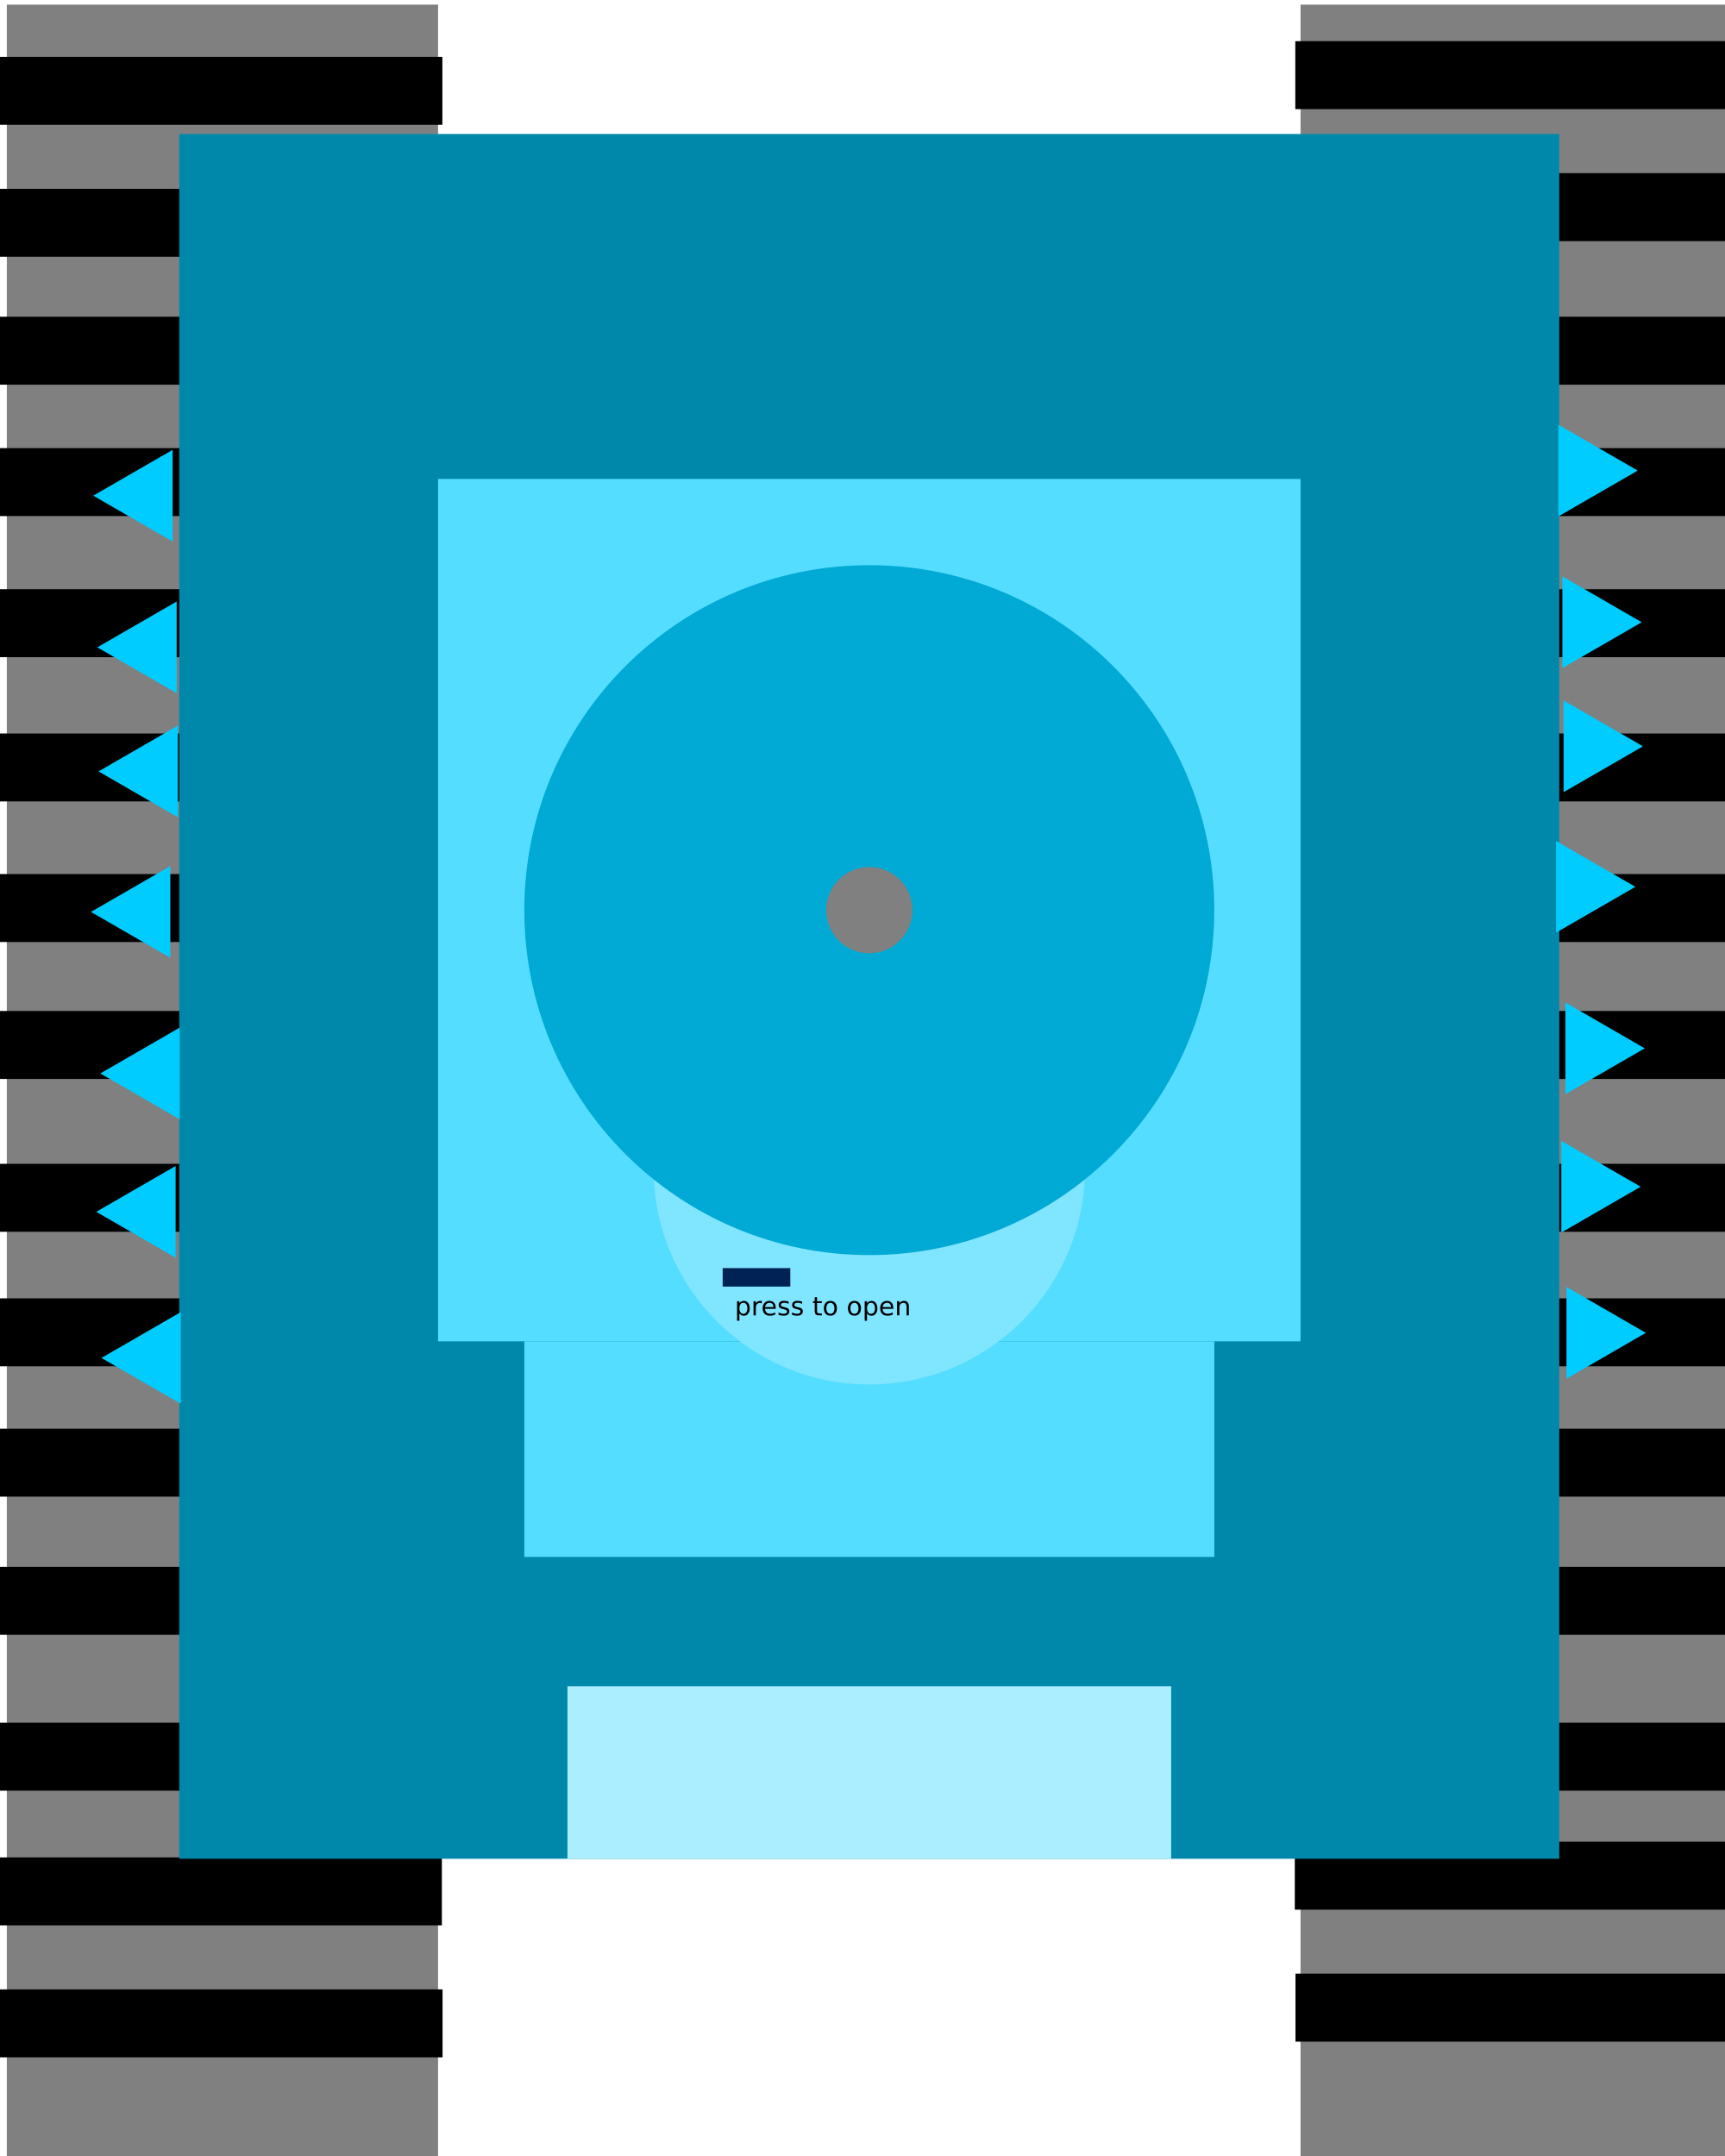
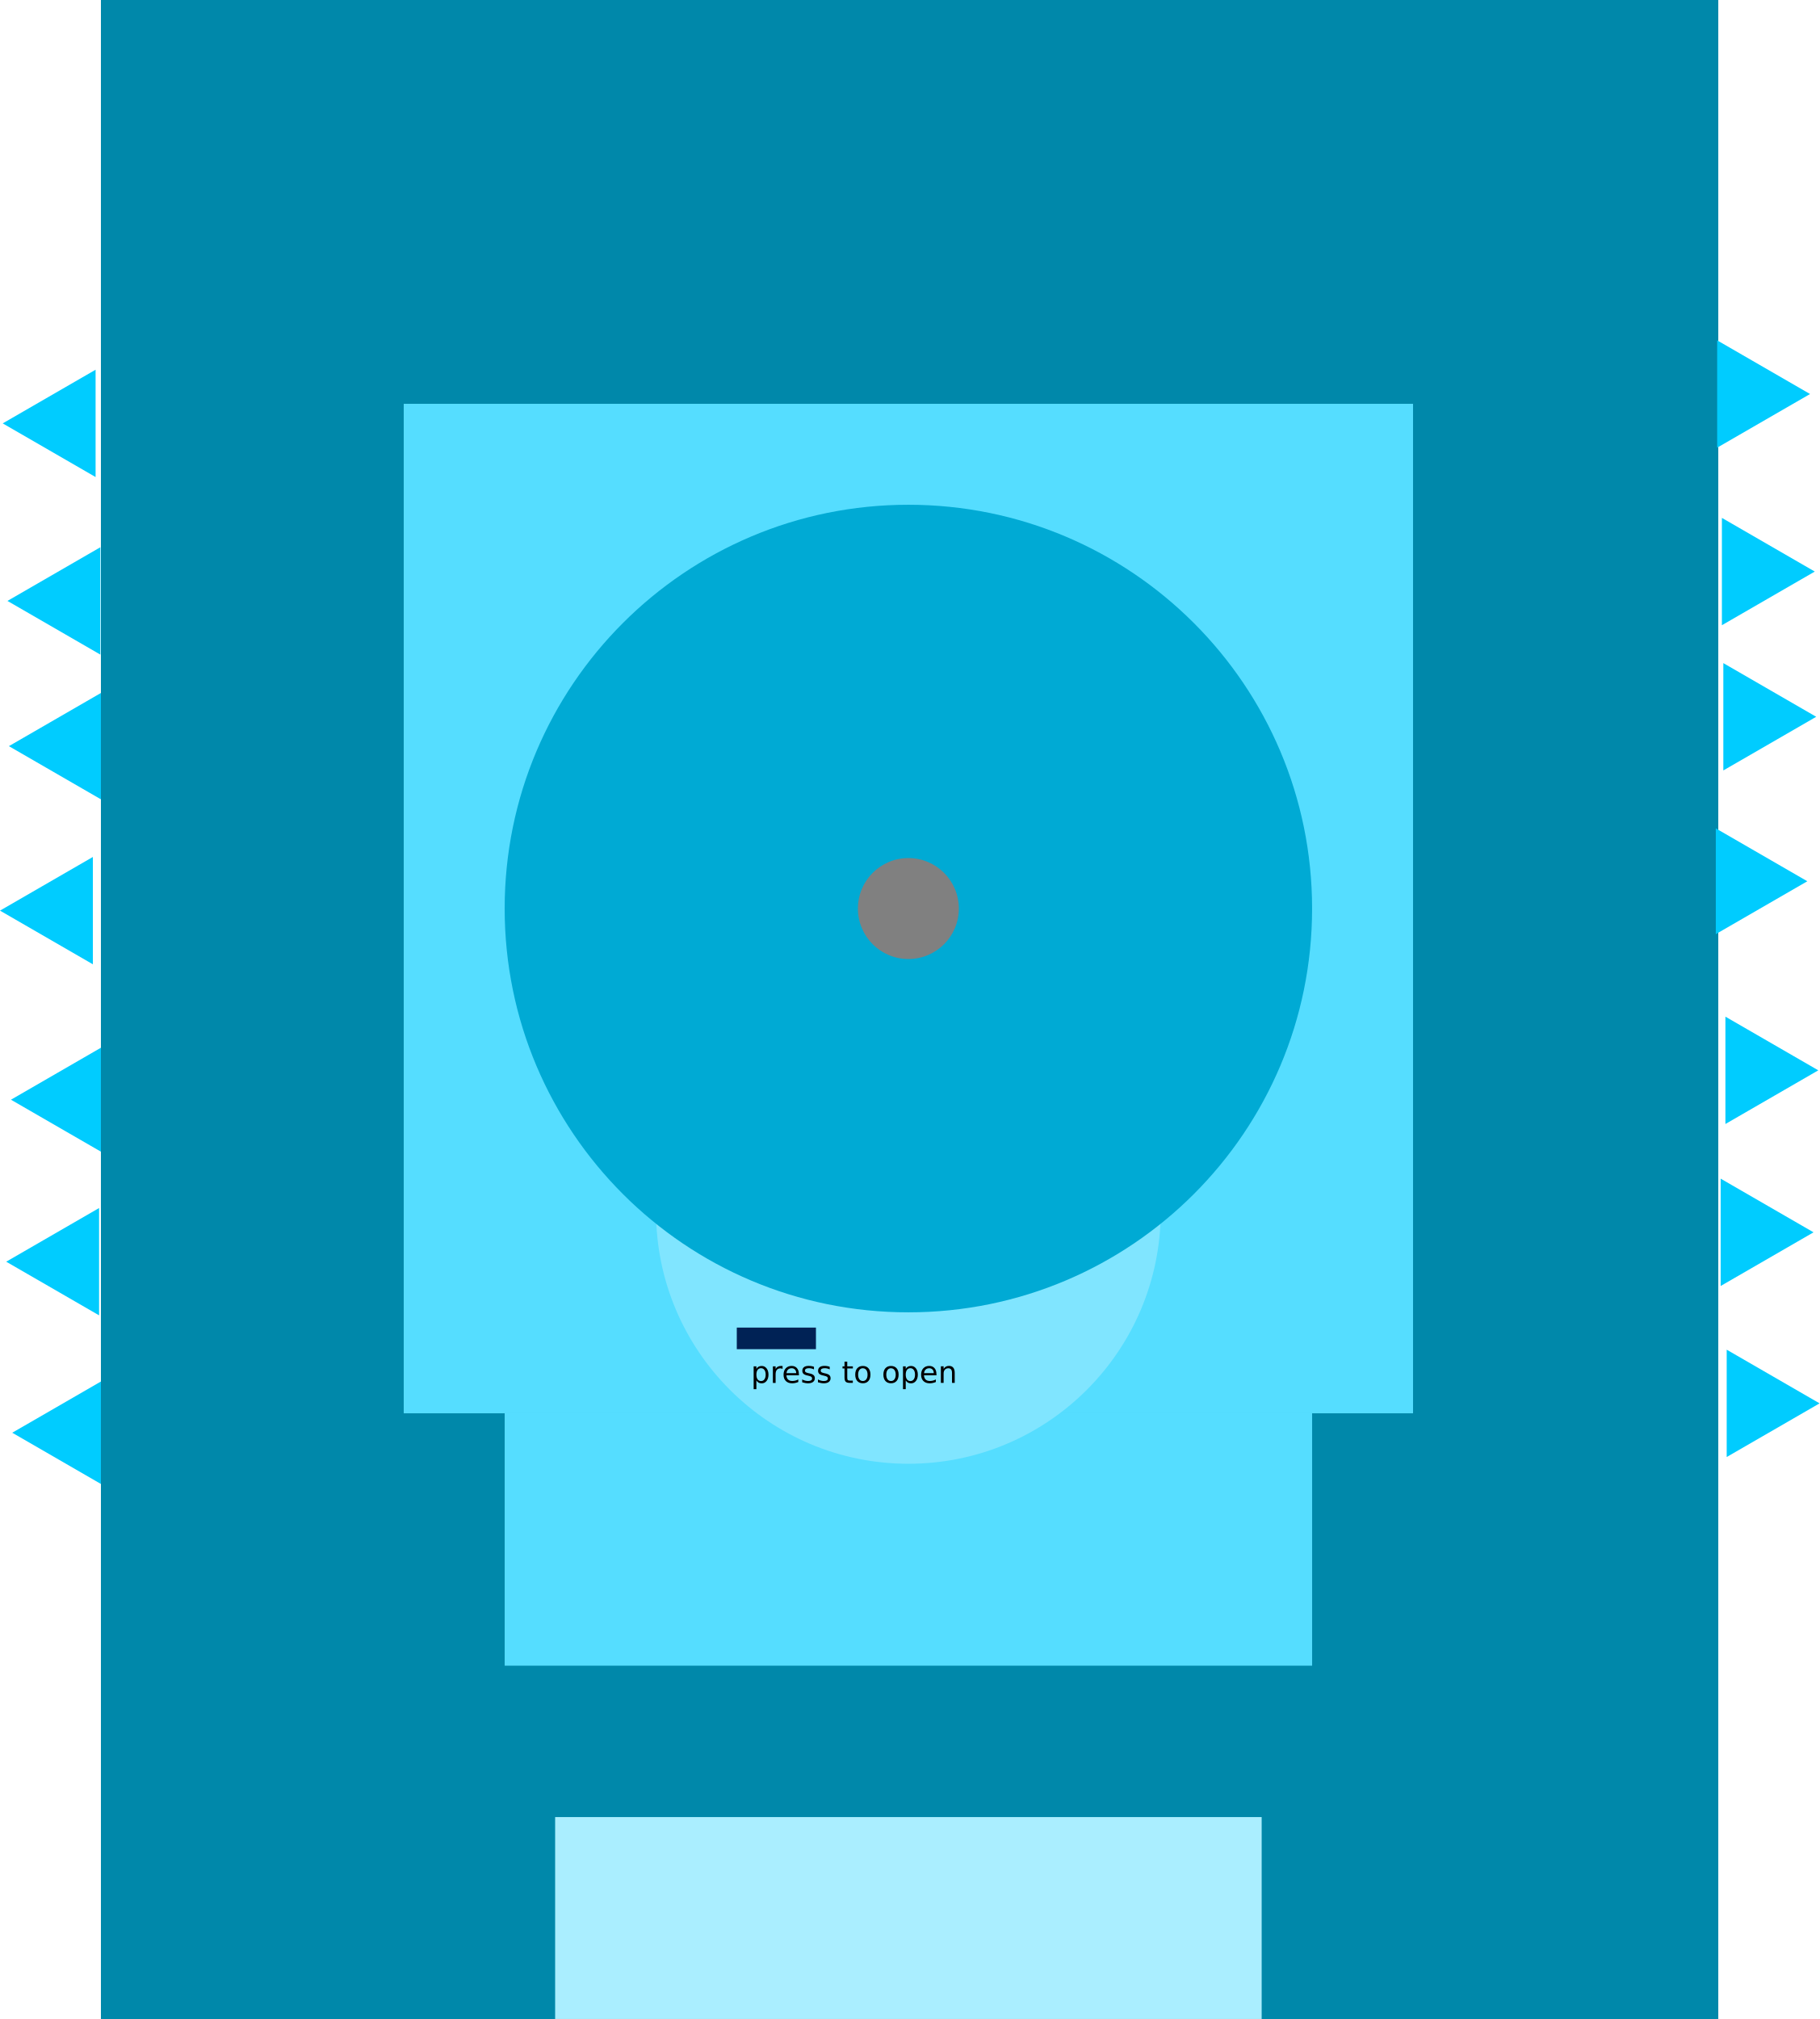
- <svg xmlns="http://www.w3.org/2000/svg" width="200" height="250" viewBox="0 0 52.917 66.146" version="1.1" id="svg623">
+ <svg xmlns="http://www.w3.org/2000/svg" width="180.279" height="200" viewBox="0 0 47.699 52.917" version="1.1" id="svg623">
  <defs id="defs620" />
-   <g id="layer1">
-     <rect style="fill:#808080;stroke-width:1.14;stroke-linejoin:bevel" id="rect396" width="13.229" height="66.146" x="0.209" y="0.142" />
-     <rect style="fill:#808080;stroke-width:1.14;stroke-linejoin:bevel" id="rect396-3" width="13.229" height="66.146" x="39.896" y="0.142" />
-     <rect style="fill:#000000;stroke-width:0.654;stroke-linejoin:bevel" id="rect487-6" width="62.451" height="2.085" x="-1.561" y="13.748" />
-     <rect style="fill:#000000;stroke-width:0.654;stroke-linejoin:bevel" id="rect487-6-7" width="62.451" height="2.085" x="-2.367" y="9.717" />
-     <rect style="fill:#000000;stroke-width:0.654;stroke-linejoin:bevel" id="rect487-6-5" width="62.451" height="2.085" x="-2.465" y="18.077" />
-     <rect style="fill:#000000;stroke-width:0.654;stroke-linejoin:bevel" id="rect487-6-3" width="62.451" height="2.085" x="-2.718" y="22.503" />
-     <rect style="fill:#000000;stroke-width:0.654;stroke-linejoin:bevel" id="rect487-6-56" width="62.451" height="2.085" x="-3.521" y="26.816" />
-     <rect style="fill:#000000;stroke-width:0.654;stroke-linejoin:bevel" id="rect487-6-2" width="62.451" height="2.085" x="-5.716" y="31.017" />
-     <rect style="fill:#000000;stroke-width:0.654;stroke-linejoin:bevel" id="rect487-6-9" width="62.451" height="2.085" x="-3.883" y="35.706" />
-     <rect style="fill:#000000;stroke-width:0.654;stroke-linejoin:bevel" id="rect487-6-1" width="62.451" height="2.085" x="-5.582" y="39.833" />
-     <rect style="fill:#000000;stroke-width:0.654;stroke-linejoin:bevel" id="rect487-6-27" width="62.451" height="2.085" x="-4.491" y="43.832" />
-     <rect style="fill:#000000;stroke-width:0.654;stroke-linejoin:bevel" id="rect487-6-0" width="62.451" height="2.085" x="-6.009" y="48.071" />
-     <rect style="fill:#000000;stroke-width:0.654;stroke-linejoin:bevel" id="rect487-6-93" width="62.451" height="2.085" x="-5.335" y="52.853" />
-     <rect style="fill:#000000;stroke-width:0.654;stroke-linejoin:bevel" id="rect487-6-6" width="62.451" height="2.085" x="-48.896" y="56.985" />
-     <rect style="fill:#000000;stroke-width:0.654;stroke-linejoin:bevel" id="rect487-6-06" width="62.451" height="2.085" x="39.72" y="56.504" />
-     <rect style="fill:#000000;stroke-width:0.654;stroke-linejoin:bevel" id="rect487-6-6-2" width="62.451" height="2.085" x="-48.875" y="61.034" />
-     <rect style="fill:#000000;stroke-width:0.654;stroke-linejoin:bevel" id="rect487-6-06-6" width="62.451" height="2.085" x="39.741" y="60.553" />
-     <rect style="fill:#000000;stroke-width:0.654;stroke-linejoin:bevel" id="rect487-6-6-1" width="62.451" height="2.085" x="-48.881" y="1.744" />
-     <rect style="fill:#000000;stroke-width:0.654;stroke-linejoin:bevel" id="rect487-6-06-8" width="62.451" height="2.085" x="39.735" y="1.263" />
-     <rect style="fill:#000000;stroke-width:0.654;stroke-linejoin:bevel" id="rect487-6-6-2-7" width="62.451" height="2.085" x="-48.86" y="5.793" />
-     <rect style="fill:#000000;stroke-width:0.654;stroke-linejoin:bevel" id="rect487-6-06-6-9" width="62.451" height="2.085" x="39.756" y="5.312" />
+   <g id="layer1" transform="translate(-2.854562,-4.11047)">
+     <rect style="fill:#0088aa;stroke-width:0.745;stroke-linejoin:bevel" id="rect234-3" width="42.333" height="52.917" x="5.565" y="4.11" />
+     <path style="fill:#00ccff;stroke-width:0.794;stroke-linejoin:bevel" id="path1196" d="m 8.867,37.812 -1.1,0 0.55,-0.952 z" transform="matrix(0,-2.557489,2.557489,0,-91.12711,54.20385)" />
+     <path style="fill:#00ccff;stroke-width:0.794;stroke-linejoin:bevel" id="path1196-3" d="m 8.867,37.812 -1.1,0 0.55,-0.952 z" transform="matrix(0,-2.557489,-2.557574,0,144.7919,53.43398)" />
+     <path style="fill:#00ccff;stroke-width:0.794;stroke-linejoin:bevel" id="path1196-6" d="m 8.867,37.812 -1.1,0 0.55,-0.952 z" transform="matrix(0,-2.557489,2.557489,0,-91.25159,58.44941)" />
+     <path style="fill:#00ccff;stroke-width:0.794;stroke-linejoin:bevel" id="path1196-3-7" d="m 8.867,37.812 -1.1,0 0.55,-0.952 z" transform="matrix(0,-2.557489,-2.557574,0,144.6674,57.67954)" />
+     <path style="fill:#00ccff;stroke-width:0.794;stroke-linejoin:bevel" id="path1196-5" d="m 8.867,37.812 -1.1,0 0.55,-0.952 z" transform="matrix(0,-2.557489,2.557489,0,-91.09345,62.93228)" />
+     <path style="fill:#00ccff;stroke-width:0.794;stroke-linejoin:bevel" id="path1196-3-3" d="m 8.867,37.812 -1.1,0 0.55,-0.952 z" transform="matrix(0,-2.557489,-2.557574,0,144.8255,62.16241)" />
+     <path style="fill:#00ccff;stroke-width:0.794;stroke-linejoin:bevel" id="path1196-56" d="m 8.867,37.812 -1.1,0 0.55,-0.952 z" transform="matrix(0,-2.557489,2.557489,0,-91.41458,49.24828)" />
+     <path style="fill:#00ccff;stroke-width:0.794;stroke-linejoin:bevel" id="path1196-3-2" d="m 8.867,37.812 -1.1,0 0.55,-0.952 z" transform="matrix(0,-2.557489,-2.557574,0,144.5044,48.47841)" />
+     <path style="fill:#00ccff;stroke-width:0.794;stroke-linejoin:bevel" id="path1196-9" d="m 8.867,37.812 -1.1,0 0.55,-0.952 z" transform="matrix(0,-2.557489,2.557489,0,-91.18162,44.9373)" />
+     <path style="fill:#00ccff;stroke-width:0.794;stroke-linejoin:bevel" id="path1196-3-1" d="m 8.867,37.812 -1.1,0 0.55,-0.952 z" transform="matrix(0,-2.557489,-2.557574,0,144.7374,44.16743)" />
+     <path style="fill:#00ccff;stroke-width:0.794;stroke-linejoin:bevel" id="path1196-2" d="m 8.867,37.812 -1.1,0 0.55,-0.952 z" transform="matrix(0,-2.557489,2.557489,0,-91.21923,41.13106)" />
+     <path style="fill:#00ccff;stroke-width:0.794;stroke-linejoin:bevel" id="path1196-3-70" d="m 8.867,37.812 -1.1,0 0.55,-0.952 z" transform="matrix(0,-2.557489,-2.557574,0,144.6998,40.36119)" />
+     <path style="fill:#00ccff;stroke-width:0.794;stroke-linejoin:bevel" id="path1196-93" d="m 8.867,37.812 -1.1,0 0.55,-0.952 z" transform="matrix(0,-2.557489,2.557489,0,-91.34339,36.47792)" />
+     <path style="fill:#00ccff;stroke-width:0.794;stroke-linejoin:bevel" id="path1196-3-6" d="m 8.867,37.812 -1.1,0 0.55,-0.952 z" transform="matrix(0,-2.557489,-2.557574,0,144.5756,35.70805)" />
    <rect style="fill:#0088aa;stroke-width:0.745;stroke-linejoin:bevel" id="rect234" width="42.333" height="52.917" x="5.5" y="4.11" />
    <rect style="fill:#55ddff;stroke-width:0.779;stroke-linejoin:bevel" id="rect1367" width="26.458" height="26.458" x="13.438" y="14.694" />
    <rect style="fill:#55ddff;stroke-width:0.841;stroke-linejoin:bevel" id="rect1421" width="21.167" height="6.615" x="16.084" y="41.152" />
    <circle style="fill:#80e5ff;stroke-width:0.745;stroke-linejoin:bevel" id="path970" cx="26.667" cy="35.86" r="6.615" />
    <circle style="fill:#00aad4;stroke-width:0.881;stroke-linejoin:bevel" id="path916" cx="26.667" cy="27.923" r="10.583" />
    <g aria-label="press to open" id="text1130" style="font-size:0.794px;font-family:'DejaVu Sans';-inkscape-font-specification:'DejaVu Sans';text-align:center;text-anchor:middle;fill:#ff9955;stroke-width:0.794;stroke-linejoin:bevel" transform="translate(0.2087287,4.110471)">
      <path d="m 22.474,36.18 v 0.23 h -0.072 v -0.599 h 0.072 v 0.066 q 0.022,-0.039 0.057,-0.057 0.034,-0.019 0.082,-0.019 0.079,0 0.128,0.063 0.05,0.063 0.05,0.165 0,0.102 -0.05,0.165 -0.049,0.063 -0.128,0.063 -0.048,0 -0.082,-0.019 -0.034,-0.019 -0.057,-0.058 z m 0.243,-0.152 q 0,-0.079 -0.033,-0.123 -0.032,-0.045 -0.089,-0.045 -0.057,0 -0.089,0.045 -0.032,0.045 -0.032,0.123 0,0.079 0.032,0.124 0.033,0.045 0.089,0.045 0.057,0 0.089,-0.045 0.033,-0.045 0.033,-0.124 z" style="fill:#000000" id="path1288" />
      <path d="m 23.16,35.878 q -0.012,-0.007 -0.026,-0.01 -0.014,-0.004 -0.031,-0.004 -0.06,0 -0.093,0.04 -0.032,0.039 -0.032,0.113 v 0.229 h -0.072 V 35.811 h 0.072 v 0.067 q 0.022,-0.04 0.059,-0.059 0.036,-0.019 0.088,-0.019 0.007,0 0.016,0.001 0.009,7.75e-4 0.02,0.003 z" style="fill:#000000" id="path1290" />
      <path d="m 23.589,36.01 v 0.035 h -0.328 q 0.005,0.074 0.044,0.112 0.04,0.038 0.111,0.038 0.041,0 0.079,-0.01 0.039,-0.01 0.077,-0.03 v 0.067 q -0.038,0.016 -0.079,0.025 -0.04,0.009 -0.082,0.009 -0.104,0 -0.165,-0.06 -0.06,-0.06 -0.06,-0.164 0,-0.107 0.057,-0.169 0.058,-0.063 0.155,-0.063 0.088,0 0.138,0.057 0.051,0.056 0.051,0.153 z m -0.071,-0.021 q -7.76e-4,-0.059 -0.033,-0.093 -0.032,-0.035 -0.084,-0.035 -0.06,0 -0.096,0.034 -0.036,0.034 -0.041,0.095 z" style="fill:#000000" id="path1292" />
      <path d="m 23.983,35.824 v 0.067 q -0.03,-0.015 -0.063,-0.023 -0.033,-0.008 -0.067,-0.008 -0.053,0 -0.08,0.016 -0.026,0.016 -0.026,0.049 0,0.025 0.019,0.039 0.019,0.014 0.076,0.027 l 0.024,0.005 q 0.076,0.016 0.108,0.046 0.032,0.029 0.032,0.083 0,0.06 -0.048,0.096 -0.048,0.035 -0.131,0.035 -0.035,0 -0.073,-0.007 -0.038,-0.007 -0.079,-0.02 v -0.074 q 0.04,0.021 0.078,0.031 0.038,0.01 0.076,0.01 0.05,0 0.078,-0.017 0.027,-0.017 0.027,-0.049 0,-0.029 -0.02,-0.045 -0.019,-0.015 -0.086,-0.03 l -0.025,-0.006 q -0.066,-0.014 -0.096,-0.043 -0.029,-0.029 -0.029,-0.079 0,-0.061 0.043,-0.095 0.043,-0.033 0.123,-0.033 0.04,0 0.074,0.006 0.035,0.006 0.064,0.017 z" style="fill:#000000" id="path1294" />
      <path d="m 24.396,35.824 v 0.067 q -0.03,-0.015 -0.063,-0.023 -0.033,-0.008 -0.067,-0.008 -0.053,0 -0.08,0.016 -0.026,0.016 -0.026,0.049 0,0.025 0.019,0.039 0.019,0.014 0.076,0.027 l 0.024,0.005 q 0.076,0.016 0.108,0.046 0.032,0.029 0.032,0.083 0,0.06 -0.048,0.096 -0.048,0.035 -0.131,0.035 -0.035,0 -0.073,-0.007 -0.038,-0.007 -0.079,-0.02 v -0.074 q 0.04,0.021 0.078,0.031 0.038,0.01 0.076,0.01 0.05,0 0.078,-0.017 0.027,-0.017 0.027,-0.049 0,-0.029 -0.02,-0.045 -0.019,-0.015 -0.086,-0.03 l -0.025,-0.006 q -0.066,-0.014 -0.096,-0.043 -0.029,-0.029 -0.029,-0.079 0,-0.061 0.043,-0.095 0.043,-0.033 0.123,-0.033 0.04,0 0.074,0.006 0.035,0.006 0.064,0.017 z" style="fill:#000000" id="path1296" />
      <path d="m 24.856,35.688 v 0.123 h 0.147 v 0.055 h -0.147 v 0.236 q 0,0.053 0.014,0.068 0.015,0.015 0.059,0.015 h 0.073 v 0.06 h -0.073 q -0.083,0 -0.114,-0.031 -0.031,-0.031 -0.031,-0.112 V 35.867 h -0.052 v -0.055 h 0.052 v -0.123 z" style="fill:#000000" id="path1298" />
      <path d="m 25.265,35.861 q -0.057,0 -0.091,0.045 -0.033,0.045 -0.033,0.122 0,0.078 0.033,0.123 0.033,0.045 0.091,0.045 0.057,0 0.09,-0.045 0.033,-0.045 0.033,-0.122 0,-0.077 -0.033,-0.122 -0.033,-0.045 -0.09,-0.045 z m 0,-0.06 q 0.093,0 0.146,0.06 0.053,0.06 0.053,0.167 0,0.107 -0.053,0.167 -0.053,0.06 -0.146,0.06 -0.093,0 -0.147,-0.06 -0.053,-0.061 -0.053,-0.167 0,-0.107 0.053,-0.167 0.053,-0.06 0.147,-0.06 z" style="fill:#000000" id="path1300" />
      <path d="m 26.003,35.861 q -0.057,0 -0.091,0.045 -0.033,0.045 -0.033,0.122 0,0.078 0.033,0.123 0.033,0.045 0.091,0.045 0.057,0 0.09,-0.045 0.033,-0.045 0.033,-0.122 0,-0.077 -0.033,-0.122 -0.033,-0.045 -0.09,-0.045 z m 0,-0.06 q 0.093,0 0.146,0.06 0.053,0.06 0.053,0.167 0,0.107 -0.053,0.167 -0.053,0.06 -0.146,0.06 -0.093,0 -0.147,-0.06 -0.053,-0.061 -0.053,-0.167 0,-0.107 0.053,-0.167 0.053,-0.06 0.147,-0.06 z" style="fill:#000000" id="path1302" />
      <path d="m 26.389,36.18 v 0.23 h -0.072 v -0.599 h 0.072 v 0.066 q 0.022,-0.039 0.057,-0.057 0.034,-0.019 0.082,-0.019 0.079,0 0.128,0.063 0.05,0.063 0.05,0.165 0,0.102 -0.05,0.165 -0.049,0.063 -0.128,0.063 -0.048,0 -0.082,-0.019 -0.034,-0.019 -0.057,-0.058 z m 0.243,-0.152 q 0,-0.079 -0.033,-0.123 -0.032,-0.045 -0.089,-0.045 -0.057,0 -0.089,0.045 -0.032,0.045 -0.032,0.123 0,0.079 0.032,0.124 0.033,0.045 0.089,0.045 0.057,0 0.089,-0.045 0.033,-0.045 0.033,-0.124 z" style="fill:#000000" id="path1304" />
      <path d="m 27.195,36.01 v 0.035 h -0.328 q 0.005,0.074 0.044,0.112 0.04,0.038 0.111,0.038 0.041,0 0.079,-0.01 0.039,-0.01 0.077,-0.03 v 0.067 q -0.038,0.016 -0.079,0.025 -0.04,0.009 -0.082,0.009 -0.104,0 -0.165,-0.06 -0.06,-0.06 -0.06,-0.164 0,-0.107 0.057,-0.169 0.058,-0.063 0.155,-0.063 0.088,0 0.138,0.057 0.051,0.056 0.051,0.153 z m -0.071,-0.021 q -7.75e-4,-0.059 -0.033,-0.093 -0.032,-0.035 -0.084,-0.035 -0.06,0 -0.096,0.034 -0.036,0.034 -0.041,0.095 z" style="fill:#000000" id="path1306" />
      <path d="m 27.673,35.983 v 0.262 h -0.071 v -0.26 q 0,-0.062 -0.024,-0.092 -0.024,-0.031 -0.072,-0.031 -0.058,0 -0.091,0.037 -0.033,0.037 -0.033,0.1 v 0.245 h -0.072 v -0.434 h 0.072 v 0.067 q 0.026,-0.039 0.06,-0.059 0.035,-0.019 0.08,-0.019 0.075,0 0.113,0.047 0.038,0.046 0.038,0.136 z" style="fill:#000000" id="path1308" />
    </g>
    <rect style="fill:#002255;stroke-width:0.794;stroke-linejoin:bevel" id="rect1311" width="2.075" height="0.566" x="22.169" y="38.906" />
    <circle style="fill:#808080;stroke-width:0.718;stroke-linejoin:bevel" id="path1475" cx="26.667" cy="27.923" r="1.323" />
    <rect style="fill:#aaeeff;stroke-width:0.864;stroke-linejoin:bevel" id="rect1477" width="18.521" height="5.292" x="17.407" y="51.735" />
-     <path style="fill:#00ccff;stroke-width:0.794;stroke-linejoin:bevel" id="path1196" d="m 8.867,37.812 -1.1,0 0.55,-0.952 z" transform="matrix(0,-2.557489,2.557489,0,-91.19183,54.20385)" />
-     <path style="fill:#00ccff;stroke-width:0.794;stroke-linejoin:bevel" id="path1196-3" d="m 8.867,37.812 -1.1,0 0.55,-0.952 z" transform="matrix(0,-2.557489,-2.557574,0,144.7272,53.43398)" />
-     <path style="fill:#00ccff;stroke-width:0.794;stroke-linejoin:bevel" id="path1196-6" d="m 8.867,37.812 -1.1,0 0.55,-0.952 z" transform="matrix(0,-2.557489,2.557489,0,-91.31631,58.44941)" />
-     <path style="fill:#00ccff;stroke-width:0.794;stroke-linejoin:bevel" id="path1196-3-7" d="m 8.867,37.812 -1.1,0 0.55,-0.952 z" transform="matrix(0,-2.557489,-2.557574,0,144.6027,57.67954)" />
-     <path style="fill:#00ccff;stroke-width:0.794;stroke-linejoin:bevel" id="path1196-5" d="m 8.867,37.812 -1.1,0 0.55,-0.952 z" transform="matrix(0,-2.557489,2.557489,0,-91.15817,62.93228)" />
-     <path style="fill:#00ccff;stroke-width:0.794;stroke-linejoin:bevel" id="path1196-3-3" d="m 8.867,37.812 -1.1,0 0.55,-0.952 z" transform="matrix(0,-2.557489,-2.557574,0,144.7608,62.16241)" />
-     <path style="fill:#00ccff;stroke-width:0.794;stroke-linejoin:bevel" id="path1196-56" d="m 8.867,37.812 -1.1,0 0.55,-0.952 z" transform="matrix(0,-2.557489,2.557489,0,-91.4793,49.24828)" />
-     <path style="fill:#00ccff;stroke-width:0.794;stroke-linejoin:bevel" id="path1196-3-2" d="m 8.867,37.812 -1.1,0 0.55,-0.952 z" transform="matrix(0,-2.557489,-2.557574,0,144.4397,48.47841)" />
-     <path style="fill:#00ccff;stroke-width:0.794;stroke-linejoin:bevel" id="path1196-9" d="m 8.867,37.812 -1.1,0 0.55,-0.952 z" transform="matrix(0,-2.557489,2.557489,0,-91.24634,44.9373)" />
-     <path style="fill:#00ccff;stroke-width:0.794;stroke-linejoin:bevel" id="path1196-3-1" d="m 8.867,37.812 -1.1,0 0.55,-0.952 z" transform="matrix(0,-2.557489,-2.557574,0,144.6727,44.16742)" />
-     <path style="fill:#00ccff;stroke-width:0.794;stroke-linejoin:bevel" id="path1196-2" d="m 8.867,37.812 -1.1,0 0.55,-0.952 z" transform="matrix(0,-2.557489,2.557489,0,-91.28396,41.13106)" />
-     <path style="fill:#00ccff;stroke-width:0.794;stroke-linejoin:bevel" id="path1196-3-70" d="m 8.867,37.812 -1.1,0 0.55,-0.952 z" transform="matrix(0,-2.557489,-2.557574,0,144.6351,40.36119)" />
-     <path style="fill:#00ccff;stroke-width:0.794;stroke-linejoin:bevel" id="path1196-93" d="m 8.867,37.812 -1.1,0 0.55,-0.952 z" transform="matrix(0,-2.557489,2.557489,0,-91.40811,36.47792)" />
-     <path style="fill:#00ccff;stroke-width:0.794;stroke-linejoin:bevel" id="path1196-3-6" d="m 8.867,37.812 -1.1,0 0.55,-0.952 z" transform="matrix(0,-2.557489,-2.557574,0,144.5109,35.70805)" />
  </g>
</svg>
